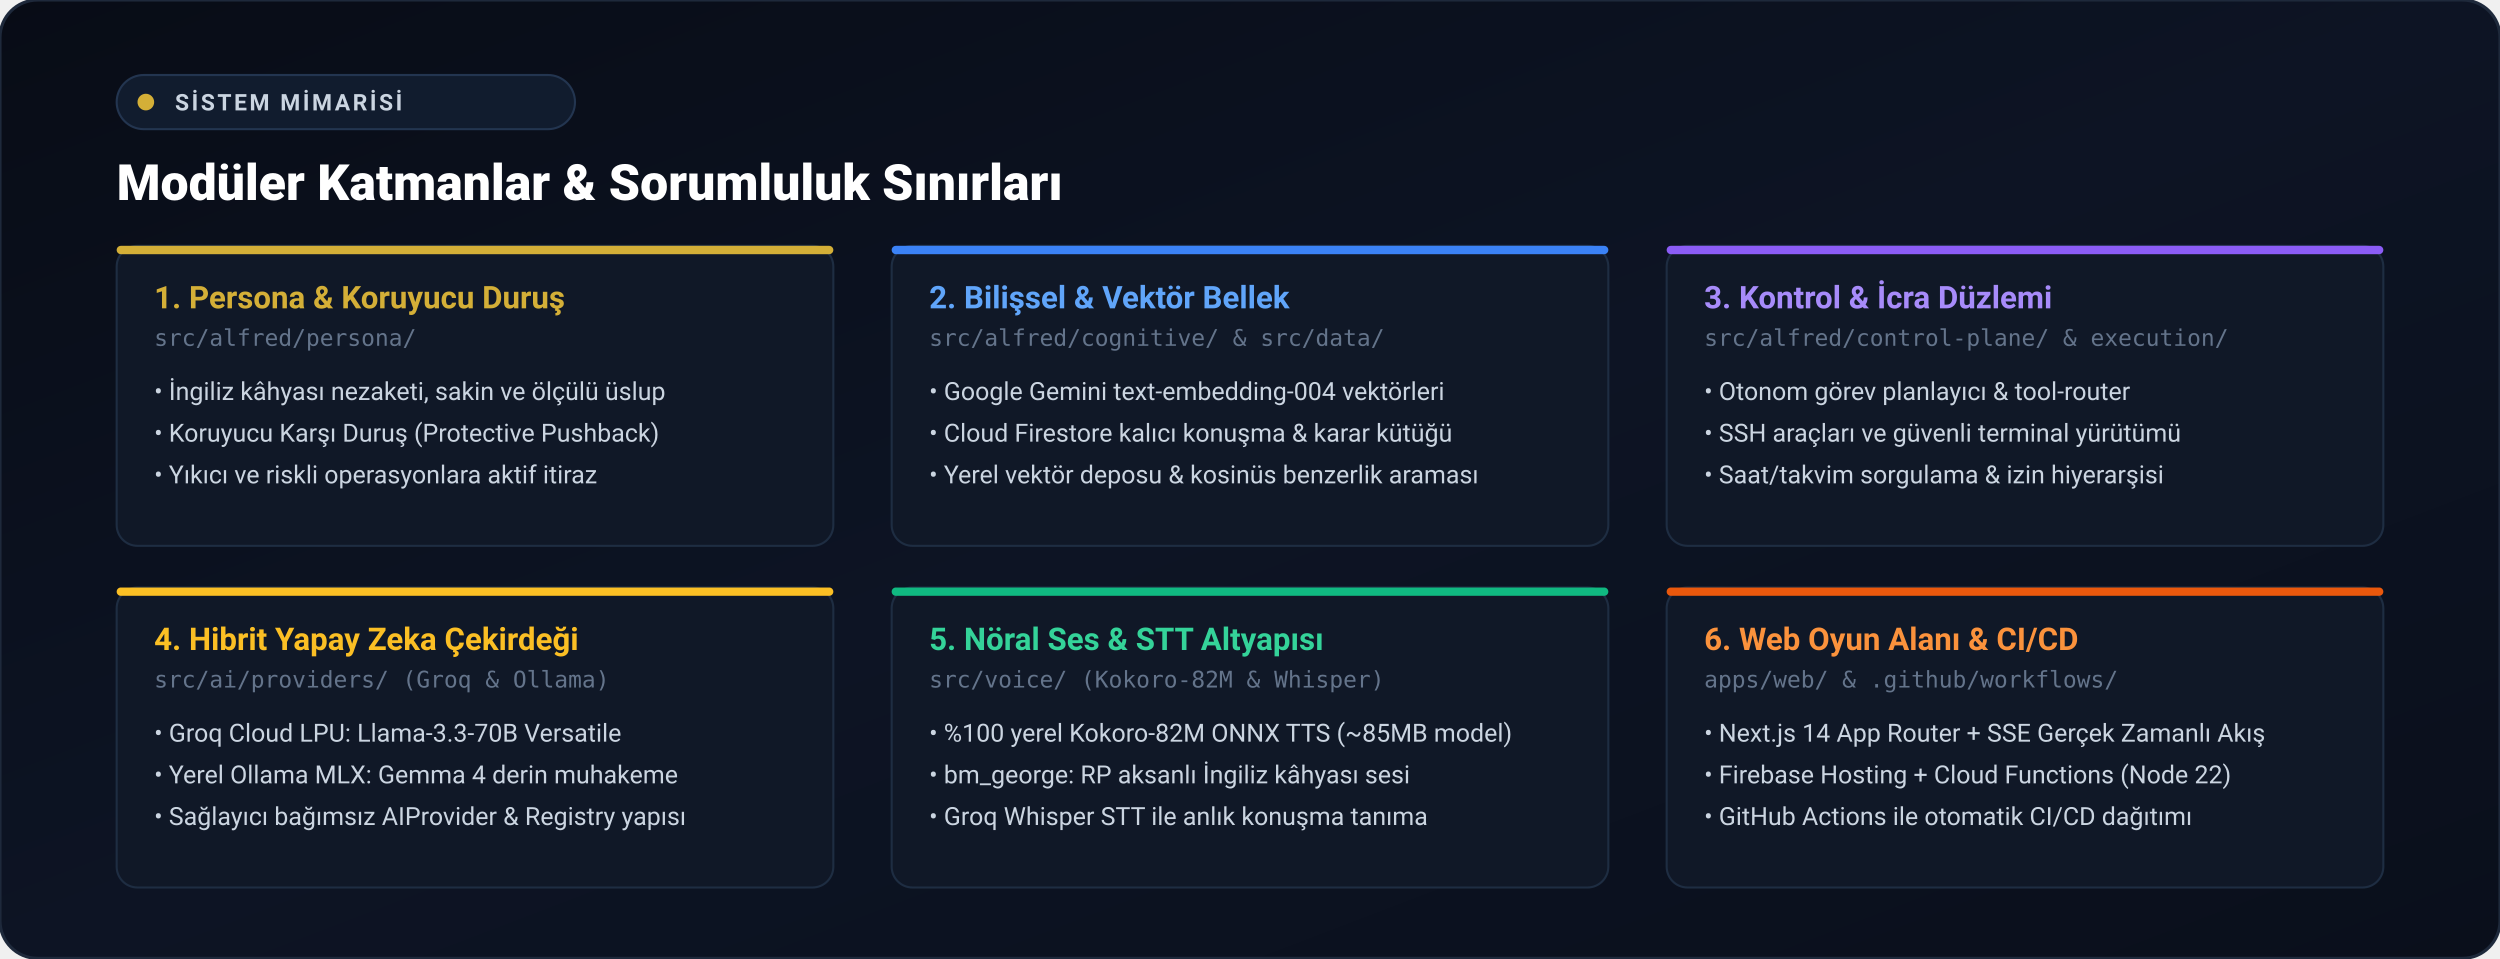
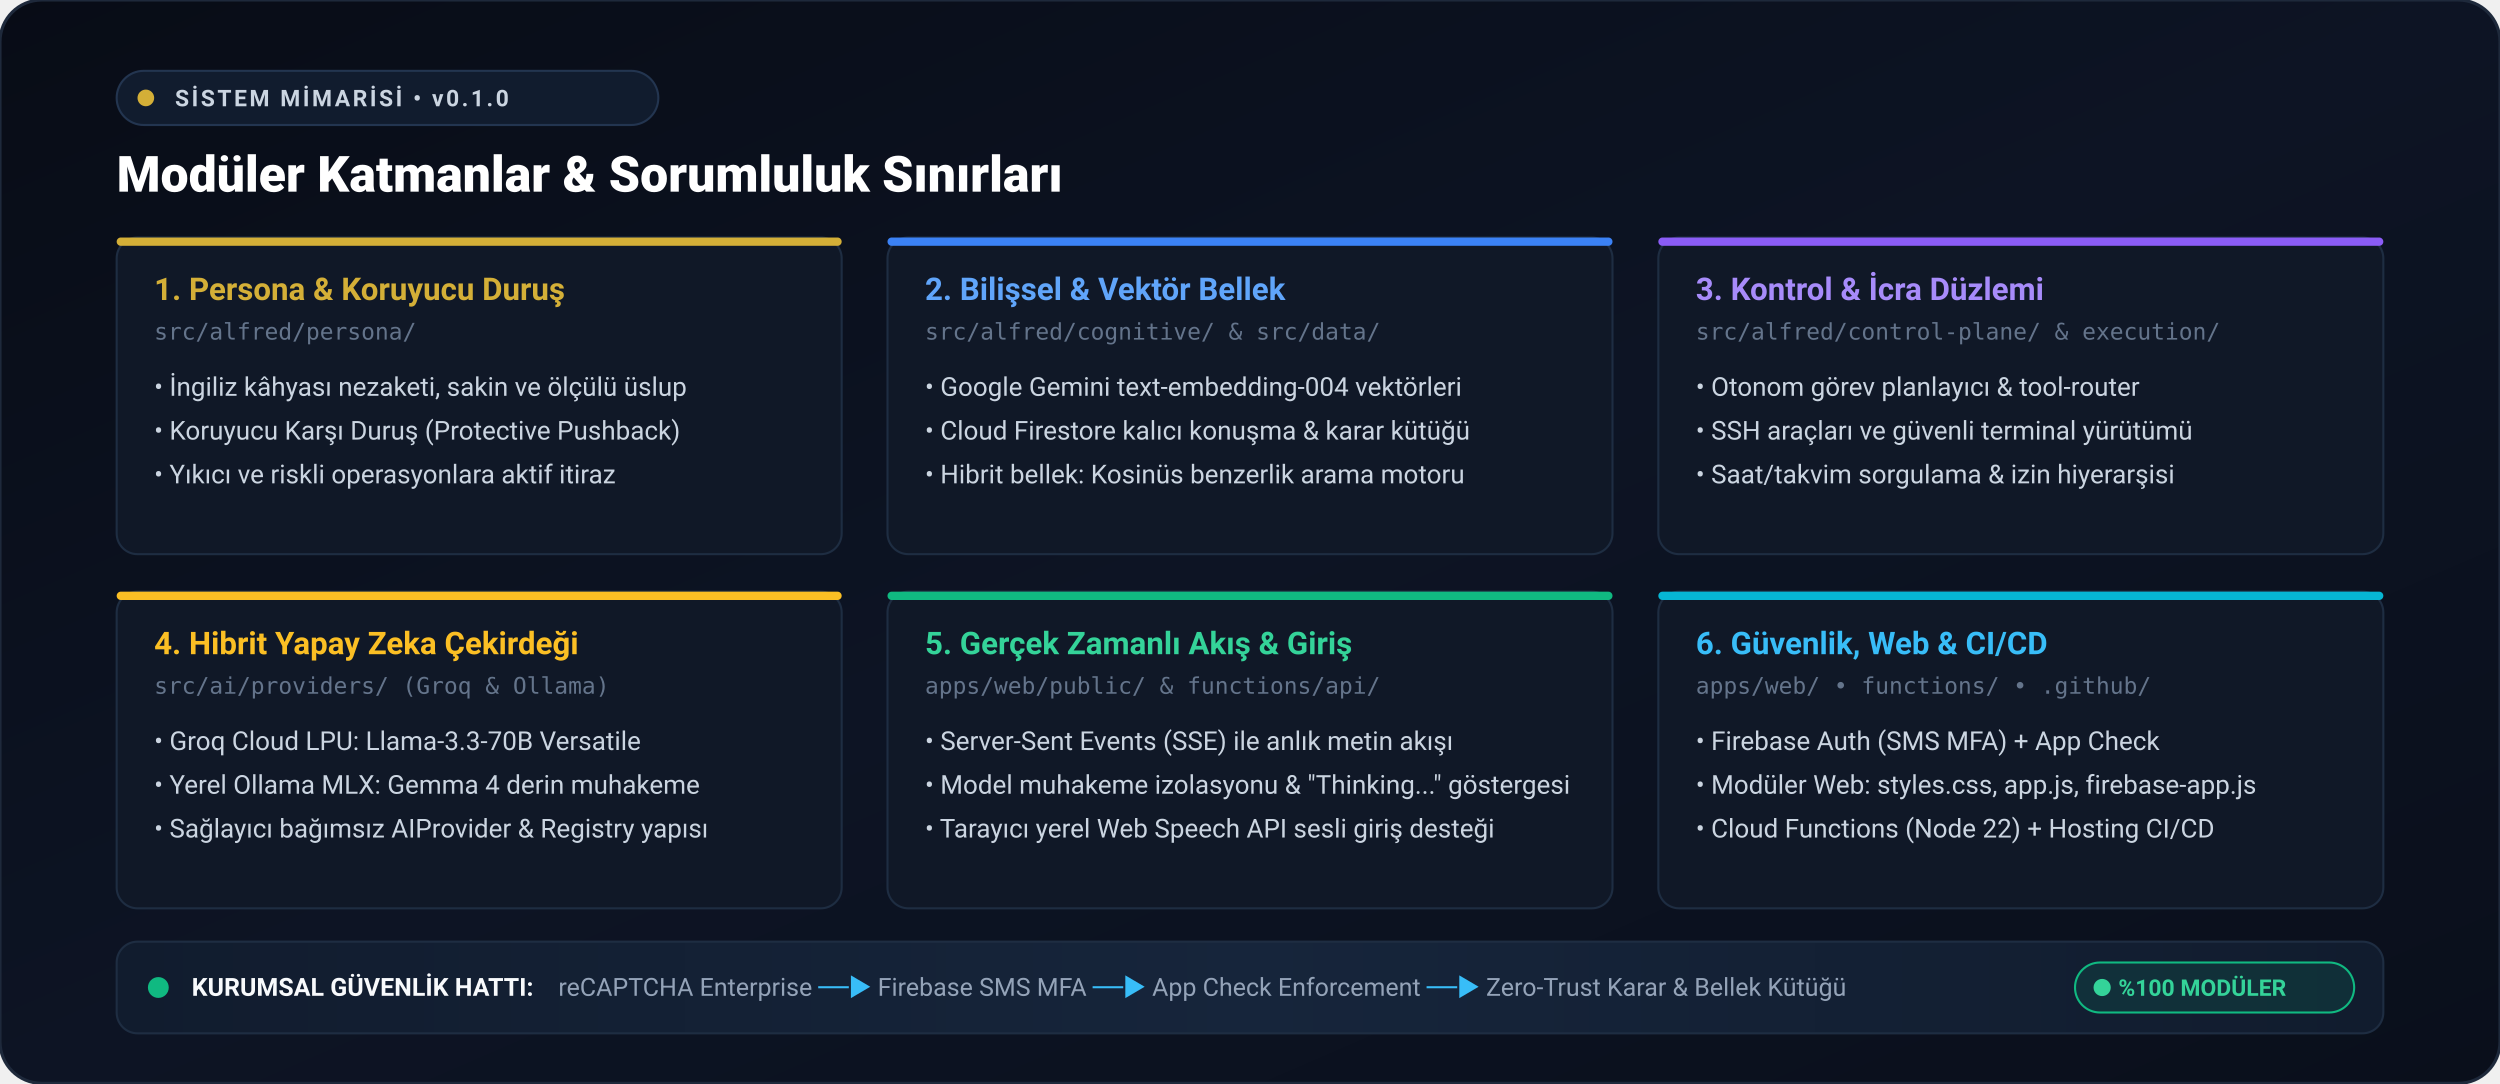
- <svg xmlns="http://www.w3.org/2000/svg" width="1200" height="460" viewBox="0 0 1200 460" role="img" aria-labelledby="arch-title arch-desc">
+ <svg xmlns="http://www.w3.org/2000/svg" width="1200" height="520" viewBox="0 0 1200 520" role="img" aria-labelledby="arch-title arch-desc">
  <defs>
    <linearGradient id="archBg" x1="0%" y1="0%" x2="100%" y2="100%">
      <stop offset="0%" stop-color="#080c16" />
      <stop offset="50%" stop-color="#0d1424" />
      <stop offset="100%" stop-color="#0a0f1b" />
    </linearGradient>
    <linearGradient id="headerGrad" x1="0%" y1="0%" x2="100%" y2="0%">
      <stop offset="0%" stop-color="#d4af37" />
      <stop offset="100%" stop-color="#f5e6a3" />
    </linearGradient>
+     <linearGradient id="secBannerGrad" x1="0%" y1="0%" x2="100%" y2="0%">
+       <stop offset="0%" stop-color="#111c2e" />
+       <stop offset="50%" stop-color="#16253b" />
+       <stop offset="100%" stop-color="#111c2e" />
+     </linearGradient>
  </defs>
-   <rect x="0" y="0" width="1200" height="460" rx="18" fill="url(#archBg)" stroke="#1e293b" stroke-width="1.5" />
-   <g transform="translate(56, 36)">
-     <rect x="0" y="0" width="220" height="26" rx="13" fill="#111c2e" stroke="#233550" stroke-width="1" />
+   <rect x="0" y="0" width="1200" height="520" rx="20" fill="url(#archBg)" stroke="#1e293b" stroke-width="1.5" />
+   <g transform="translate(56, 34)">
+     <rect x="0" y="0" width="260" height="26" rx="13" fill="#111c2e" stroke="#233550" stroke-width="1" />
    <circle cx="14" cy="13" r="4" fill="#d4af37" />
-     <text x="28" y="17" fill="#cbd5e1" font-family="-apple-system, BlinkMacSystemFont, 'Segoe UI', Roboto, sans-serif" font-size="11" font-weight="700" letter-spacing="1.2">SİSTEM MİMARİSİ</text>
-     <text x="0" y="60" fill="#ffffff" font-family="-apple-system, BlinkMacSystemFont, 'Segoe UI', Roboto, sans-serif" font-size="24" font-weight="800">
+     <text x="28" y="17" fill="#cbd5e1" font-family="-apple-system, BlinkMacSystemFont, 'Segoe UI', Roboto, sans-serif" font-size="11" font-weight="700" letter-spacing="1.2">SİSTEM MİMARİSİ • v0.1.0</text>
+     <text x="0" y="58" fill="#ffffff" font-family="-apple-system, BlinkMacSystemFont, 'Segoe UI', Roboto, sans-serif" font-size="24" font-weight="800">
      Modüler Katmanlar &amp; Sorumluluk Sınırları
    </text>
  </g>
-   <g transform="translate(56, 118)">
+   <g transform="translate(56, 114)">
    <g transform="translate(0, 0)">
-       <rect x="0" y="0" width="344" height="144" rx="10" fill="#101827" stroke="#1e2d42" stroke-width="1" />
-       <rect x="0" y="0" width="344" height="4" rx="2" fill="#d4af37" />
+       <rect x="0" y="0" width="348" height="152" rx="10" fill="#101827" stroke="#1e2d42" stroke-width="1" />
+       <rect x="0" y="0" width="348" height="4" rx="2" fill="#d4af37" />
      <text x="18" y="30" fill="#d4af37" font-family="-apple-system, BlinkMacSystemFont, 'Segoe UI', Roboto, sans-serif" font-size="15" font-weight="700">1. Persona &amp; Koruyucu Duruş</text>
-       <text x="18" y="48" fill="#64748b" font-family="ui-monospace, SFMono-Regular, Menlo, monospace" font-size="11">src/alfred/persona/</text>
-       <text x="18" y="74" fill="#cbd5e1" font-family="-apple-system, BlinkMacSystemFont, 'Segoe UI', Roboto, sans-serif" font-size="12">
+       <text x="18" y="49" fill="#64748b" font-family="ui-monospace, SFMono-Regular, Menlo, monospace" font-size="11">src/alfred/persona/</text>
+       <text x="18" y="76" fill="#cbd5e1" font-family="-apple-system, BlinkMacSystemFont, 'Segoe UI', Roboto, sans-serif" font-size="12.5">
        <tspan x="18" dy="0">• İngiliz kâhyası nezaketi, sakin ve ölçülü üslup</tspan>
-         <tspan x="18" dy="20">• Koruyucu Karşı Duruş (Protective Pushback)</tspan>
-         <tspan x="18" dy="20">• Yıkıcı ve riskli operasyonlara aktif itiraz</tspan>
+         <tspan x="18" dy="21">• Koruyucu Karşı Duruş (Protective Pushback)</tspan>
+         <tspan x="18" dy="21">• Yıkıcı ve riskli operasyonlara aktif itiraz</tspan>
      </text>
    </g>
-     <g transform="translate(372, 0)">
-       <rect x="0" y="0" width="344" height="144" rx="10" fill="#101827" stroke="#1e2d42" stroke-width="1" />
-       <rect x="0" y="0" width="344" height="4" rx="2" fill="#3b82f6" />
+     <g transform="translate(370, 0)">
+       <rect x="0" y="0" width="348" height="152" rx="10" fill="#101827" stroke="#1e2d42" stroke-width="1" />
+       <rect x="0" y="0" width="348" height="4" rx="2" fill="#3b82f6" />
      <text x="18" y="30" fill="#60a5fa" font-family="-apple-system, BlinkMacSystemFont, 'Segoe UI', Roboto, sans-serif" font-size="15" font-weight="700">2. Bilişsel &amp; Vektör Bellek</text>
-       <text x="18" y="48" fill="#64748b" font-family="ui-monospace, SFMono-Regular, Menlo, monospace" font-size="11">src/alfred/cognitive/ &amp; src/data/</text>
-       <text x="18" y="74" fill="#cbd5e1" font-family="-apple-system, BlinkMacSystemFont, 'Segoe UI', Roboto, sans-serif" font-size="12">
+       <text x="18" y="49" fill="#64748b" font-family="ui-monospace, SFMono-Regular, Menlo, monospace" font-size="11">src/alfred/cognitive/ &amp; src/data/</text>
+       <text x="18" y="76" fill="#cbd5e1" font-family="-apple-system, BlinkMacSystemFont, 'Segoe UI', Roboto, sans-serif" font-size="12.5">
        <tspan x="18" dy="0">• Google Gemini text-embedding-004 vektörleri</tspan>
-         <tspan x="18" dy="20">• Cloud Firestore kalıcı konuşma &amp; karar kütüğü</tspan>
-         <tspan x="18" dy="20">• Yerel vektör deposu &amp; kosinüs benzerlik araması</tspan>
+         <tspan x="18" dy="21">• Cloud Firestore kalıcı konuşma &amp; karar kütüğü</tspan>
+         <tspan x="18" dy="21">• Hibrit bellek: Kosinüs benzerlik arama motoru</tspan>
      </text>
    </g>
-     <g transform="translate(744, 0)">
-       <rect x="0" y="0" width="344" height="144" rx="10" fill="#101827" stroke="#1e2d42" stroke-width="1" />
-       <rect x="0" y="0" width="344" height="4" rx="2" fill="#8b5cf6" />
+     <g transform="translate(740, 0)">
+       <rect x="0" y="0" width="348" height="152" rx="10" fill="#101827" stroke="#1e2d42" stroke-width="1" />
+       <rect x="0" y="0" width="348" height="4" rx="2" fill="#8b5cf6" />
      <text x="18" y="30" fill="#a78bfa" font-family="-apple-system, BlinkMacSystemFont, 'Segoe UI', Roboto, sans-serif" font-size="15" font-weight="700">3. Kontrol &amp; İcra Düzlemi</text>
-       <text x="18" y="48" fill="#64748b" font-family="ui-monospace, SFMono-Regular, Menlo, monospace" font-size="11">src/alfred/control-plane/ &amp; execution/</text>
-       <text x="18" y="74" fill="#cbd5e1" font-family="-apple-system, BlinkMacSystemFont, 'Segoe UI', Roboto, sans-serif" font-size="12">
+       <text x="18" y="49" fill="#64748b" font-family="ui-monospace, SFMono-Regular, Menlo, monospace" font-size="11">src/alfred/control-plane/ &amp; execution/</text>
+       <text x="18" y="76" fill="#cbd5e1" font-family="-apple-system, BlinkMacSystemFont, 'Segoe UI', Roboto, sans-serif" font-size="12.5">
        <tspan x="18" dy="0">• Otonom görev planlayıcı &amp; tool-router</tspan>
-         <tspan x="18" dy="20">• SSH araçları ve güvenli terminal yürütümü</tspan>
-         <tspan x="18" dy="20">• Saat/takvim sorgulama &amp; izin hiyerarşisi</tspan>
+         <tspan x="18" dy="21">• SSH araçları ve güvenli terminal yürütümü</tspan>
+         <tspan x="18" dy="21">• Saat/takvim sorgulama &amp; izin hiyerarşisi</tspan>
      </text>
    </g>
-     <g transform="translate(0, 164)">
-       <rect x="0" y="0" width="344" height="144" rx="10" fill="#101827" stroke="#1e2d42" stroke-width="1" />
-       <rect x="0" y="0" width="344" height="4" rx="2" fill="#fbbf24" />
+     <g transform="translate(0, 170)">
+       <rect x="0" y="0" width="348" height="152" rx="10" fill="#101827" stroke="#1e2d42" stroke-width="1" />
+       <rect x="0" y="0" width="348" height="4" rx="2" fill="#fbbf24" />
      <text x="18" y="30" fill="#fbbf24" font-family="-apple-system, BlinkMacSystemFont, 'Segoe UI', Roboto, sans-serif" font-size="15" font-weight="700">4. Hibrit Yapay Zeka Çekirdeği</text>
-       <text x="18" y="48" fill="#64748b" font-family="ui-monospace, SFMono-Regular, Menlo, monospace" font-size="11">src/ai/providers/ (Groq &amp; Ollama)</text>
-       <text x="18" y="74" fill="#cbd5e1" font-family="-apple-system, BlinkMacSystemFont, 'Segoe UI', Roboto, sans-serif" font-size="12">
+       <text x="18" y="49" fill="#64748b" font-family="ui-monospace, SFMono-Regular, Menlo, monospace" font-size="11">src/ai/providers/ (Groq &amp; Ollama)</text>
+       <text x="18" y="76" fill="#cbd5e1" font-family="-apple-system, BlinkMacSystemFont, 'Segoe UI', Roboto, sans-serif" font-size="12.5">
        <tspan x="18" dy="0">• Groq Cloud LPU: Llama-3.3-70B Versatile</tspan>
-         <tspan x="18" dy="20">• Yerel Ollama MLX: Gemma 4 derin muhakeme</tspan>
-         <tspan x="18" dy="20">• Sağlayıcı bağımsız AIProvider &amp; Registry yapısı</tspan>
+         <tspan x="18" dy="21">• Yerel Ollama MLX: Gemma 4 derin muhakeme</tspan>
+         <tspan x="18" dy="21">• Sağlayıcı bağımsız AIProvider &amp; Registry yapısı</tspan>
      </text>
    </g>
-     <g transform="translate(372, 164)">
-       <rect x="0" y="0" width="344" height="144" rx="10" fill="#101827" stroke="#1e2d42" stroke-width="1" />
-       <rect x="0" y="0" width="344" height="4" rx="2" fill="#10b981" />
-       <text x="18" y="30" fill="#34d399" font-family="-apple-system, BlinkMacSystemFont, 'Segoe UI', Roboto, sans-serif" font-size="15" font-weight="700">5. Nöral Ses &amp; STT Altyapısı</text>
-       <text x="18" y="48" fill="#64748b" font-family="ui-monospace, SFMono-Regular, Menlo, monospace" font-size="11">src/voice/ (Kokoro-82M &amp; Whisper)</text>
-       <text x="18" y="74" fill="#cbd5e1" font-family="-apple-system, BlinkMacSystemFont, 'Segoe UI', Roboto, sans-serif" font-size="12">
-         <tspan x="18" dy="0">• %100 yerel Kokoro-82M ONNX TTS (~85MB model)</tspan>
-         <tspan x="18" dy="20">• bm_george: RP aksanlı İngiliz kâhyası sesi</tspan>
-         <tspan x="18" dy="20">• Groq Whisper STT ile anlık konuşma tanıma</tspan>
+     <g transform="translate(370, 170)">
+       <rect x="0" y="0" width="348" height="152" rx="10" fill="#101827" stroke="#1e2d42" stroke-width="1" />
+       <rect x="0" y="0" width="348" height="4" rx="2" fill="#10b981" />
+       <text x="18" y="30" fill="#34d399" font-family="-apple-system, BlinkMacSystemFont, 'Segoe UI', Roboto, sans-serif" font-size="15" font-weight="700">5. Gerçek Zamanlı Akış &amp; Giriş</text>
+       <text x="18" y="49" fill="#64748b" font-family="ui-monospace, SFMono-Regular, Menlo, monospace" font-size="11">apps/web/public/ &amp; functions/api/</text>
+       <text x="18" y="76" fill="#cbd5e1" font-family="-apple-system, BlinkMacSystemFont, 'Segoe UI', Roboto, sans-serif" font-size="12.5">
+         <tspan x="18" dy="0">• Server-Sent Events (SSE) ile anlık metin akışı</tspan>
+         <tspan x="18" dy="21">• Model muhakeme izolasyonu &amp; "Thinking..." göstergesi</tspan>
+         <tspan x="18" dy="21">• Tarayıcı yerel Web Speech API sesli giriş desteği</tspan>
      </text>
    </g>
-     <g transform="translate(744, 164)">
-       <rect x="0" y="0" width="344" height="144" rx="10" fill="#101827" stroke="#1e2d42" stroke-width="1" />
-       <rect x="0" y="0" width="344" height="4" rx="2" fill="#ea580c" />
-       <text x="18" y="30" fill="#fb923c" font-family="-apple-system, BlinkMacSystemFont, 'Segoe UI', Roboto, sans-serif" font-size="15" font-weight="700">6. Web Oyun Alanı &amp; CI/CD</text>
-       <text x="18" y="48" fill="#64748b" font-family="ui-monospace, SFMono-Regular, Menlo, monospace" font-size="11">apps/web/ &amp; .github/workflows/</text>
-       <text x="18" y="74" fill="#cbd5e1" font-family="-apple-system, BlinkMacSystemFont, 'Segoe UI', Roboto, sans-serif" font-size="12">
-         <tspan x="18" dy="0">• Next.js 14 App Router + SSE Gerçek Zamanlı Akış</tspan>
-         <tspan x="18" dy="20">• Firebase Hosting + Cloud Functions (Node 22)</tspan>
-         <tspan x="18" dy="20">• GitHub Actions ile otomatik CI/CD dağıtımı</tspan>
+     <g transform="translate(740, 170)">
+       <rect x="0" y="0" width="348" height="152" rx="10" fill="#101827" stroke="#1e2d42" stroke-width="1" />
+       <rect x="0" y="0" width="348" height="4" rx="2" fill="#06b6d4" />
+       <text x="18" y="30" fill="#38bdf8" font-family="-apple-system, BlinkMacSystemFont, 'Segoe UI', Roboto, sans-serif" font-size="15" font-weight="700">6. Güvenlik, Web &amp; CI/CD</text>
+       <text x="18" y="49" fill="#64748b" font-family="ui-monospace, SFMono-Regular, Menlo, monospace" font-size="11">apps/web/ • functions/ • .github/</text>
+       <text x="18" y="76" fill="#cbd5e1" font-family="-apple-system, BlinkMacSystemFont, 'Segoe UI', Roboto, sans-serif" font-size="12.5">
+         <tspan x="18" dy="0">• Firebase Auth (SMS MFA) + App Check</tspan>
+         <tspan x="18" dy="21">• Modüler Web: styles.css, app.js, firebase-app.js</tspan>
+         <tspan x="18" dy="21">• Cloud Functions (Node 22) + Hosting CI/CD</tspan>
      </text>
    </g>
  </g>
+   <g transform="translate(56, 452)">
+     <rect x="0" y="0" width="1088" height="44" rx="10" fill="url(#secBannerGrad)" stroke="#1e2d42" stroke-width="1" />
+     <circle cx="20" cy="22" r="5" fill="#10b981" />
+     <text x="36" y="26" fill="#f8fafc" font-family="-apple-system, BlinkMacSystemFont, 'Segoe UI', Roboto, sans-serif" font-size="12" font-weight="700">
+       KURUMSAL GÜVENLİK HATTI:
+     </text>
+     <text x="212" y="26" fill="#94a3b8" font-family="-apple-system, BlinkMacSystemFont, 'Segoe UI', Roboto, sans-serif" font-size="12">
+       reCAPTCHA Enterprise <tspan fill="#38bdf8">──►</tspan> Firebase SMS MFA <tspan fill="#38bdf8">──►</tspan> App Check Enforcement <tspan fill="#38bdf8">──►</tspan> Zero-Trust Karar &amp; Bellek Kütüğü
+     </text>
+     <rect x="940" y="10" width="134" height="24" rx="12" fill="#10b981" fill-opacity="0.12" stroke="#10b981" stroke-width="1" />
+     <text x="948" y="26" fill="#34d399" font-family="-apple-system, BlinkMacSystemFont, 'Segoe UI', Roboto, sans-serif" font-size="11" font-weight="700">● %100 MODÜLER</text>
+   </g>
</svg>
